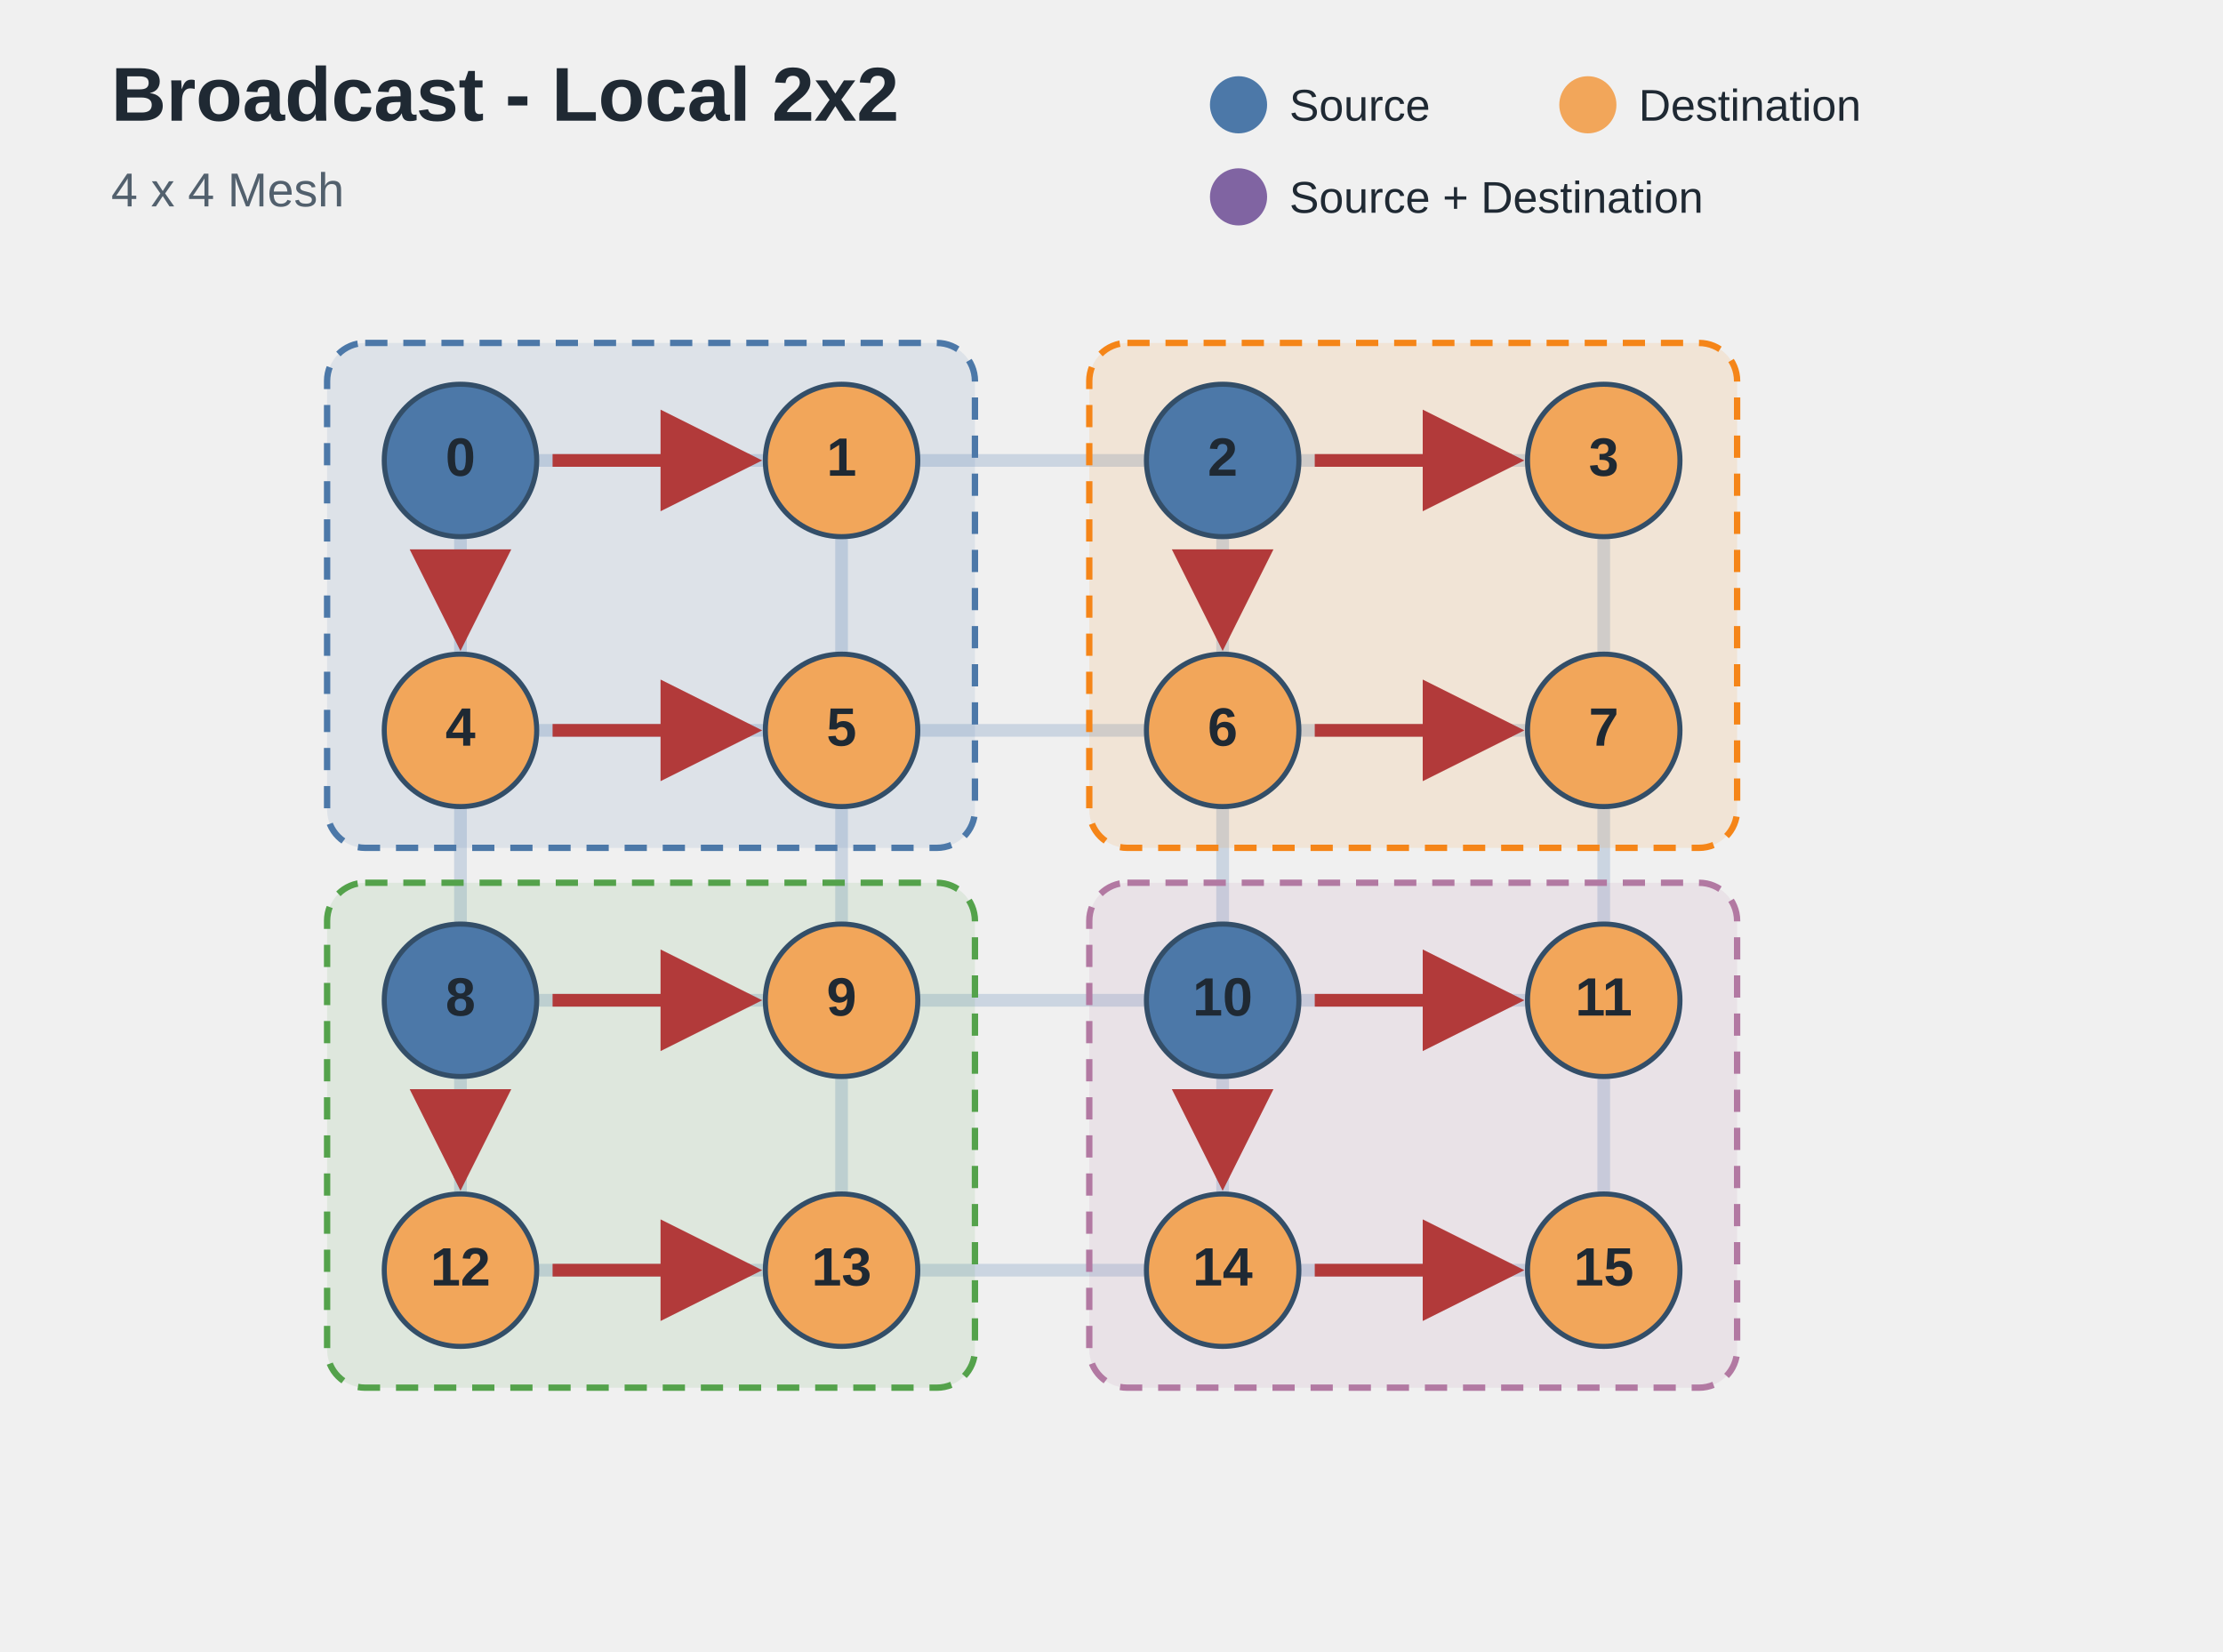
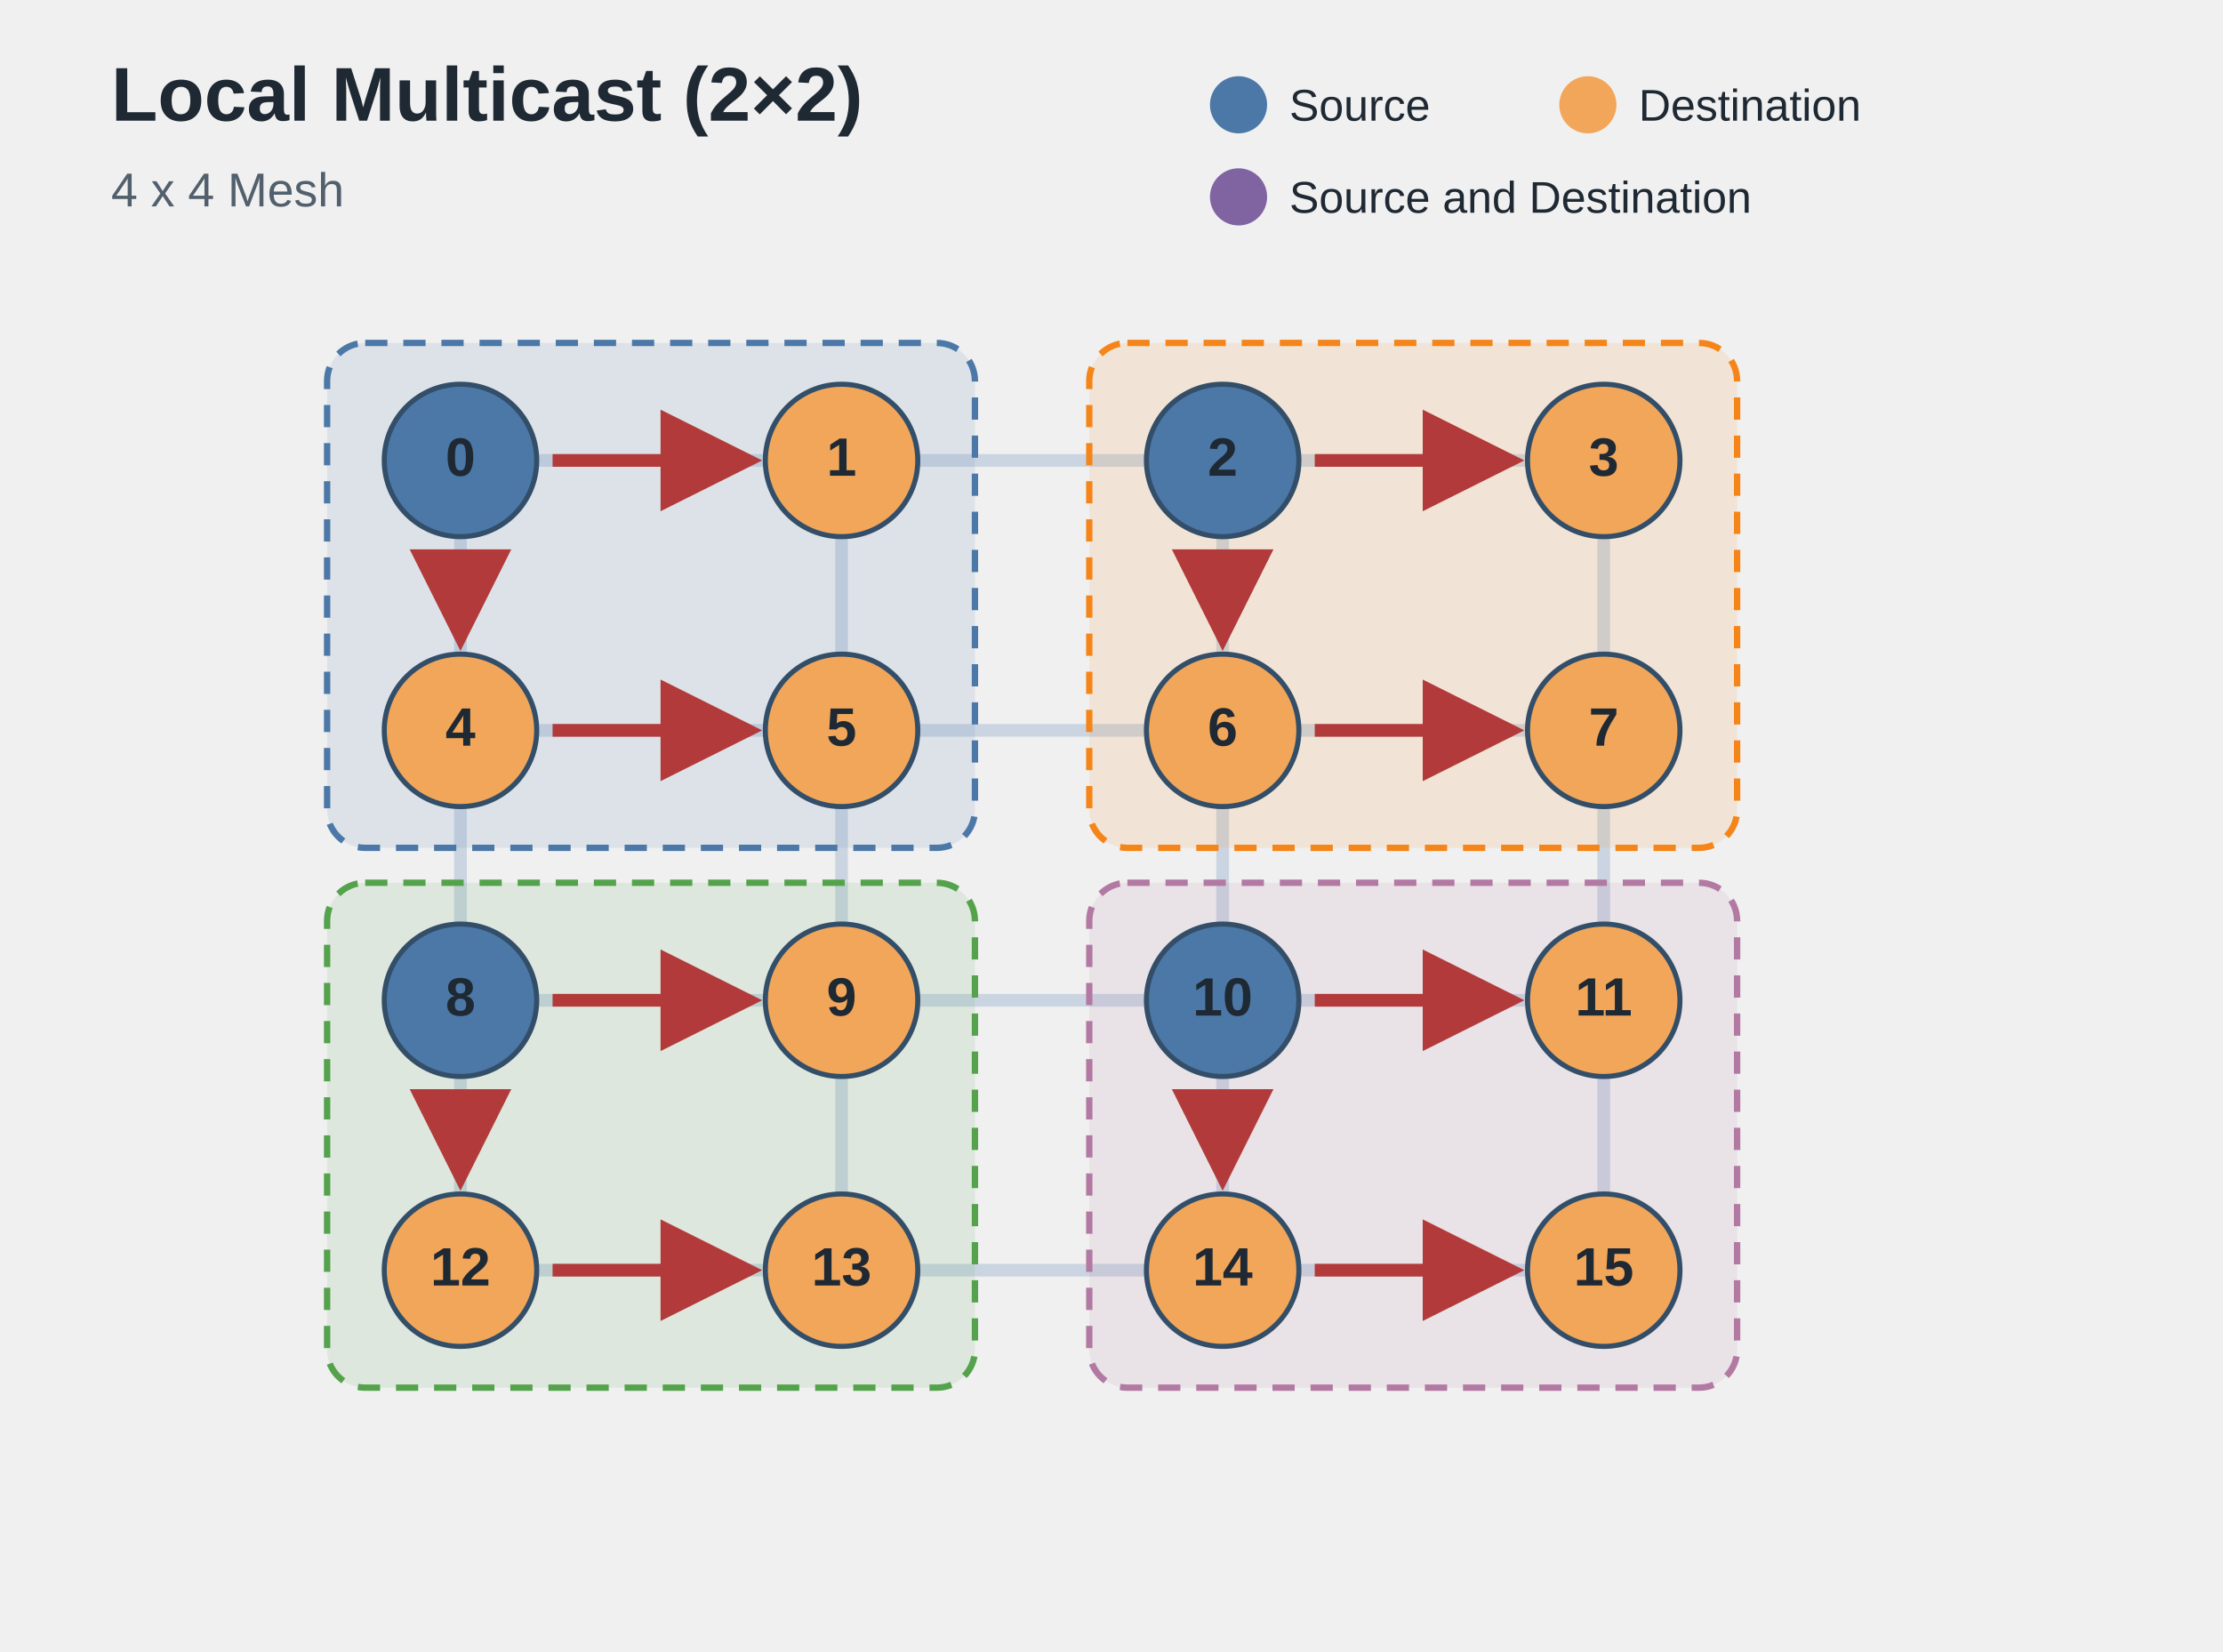
<svg xmlns="http://www.w3.org/2000/svg" width="700" height="520" viewBox="0 0 700 520">
  <defs>
    <marker id="arrow" markerWidth="8" markerHeight="8" refX="7" refY="4" orient="auto">
      <path d="M0,0 L8,4 L0,8 Z" fill="#b23a3a" />
    </marker>
    <marker id="arrow-start" markerWidth="8" markerHeight="8" refX="1" refY="4" orient="auto">
      <path d="M8,0 L0,4 L8,8 Z" fill="#b23a3a" />
    </marker>
  </defs>
  <style>text{font-family:Arial,Helvetica,sans-serif;fill:#1f2933}.title{font-size:24px;font-weight:700}.subtitle{font-size:15px;fill:#52606d}.node{stroke:#334e68;stroke-width:1.6}.node-id{font-size:17px;font-weight:700;text-anchor:middle;dominant-baseline:middle}.mesh{stroke:#cbd5e1;stroke-width:4}.flow{stroke:#b23a3a;stroke-width:4;fill:none;marker-end:url(#arrow)}.both{marker-start:url(#arrow-start)}.region{stroke-width:2;stroke-dasharray:7 5;fill-opacity:.12}.legend{font-size:14px}</style>
-   <text class="title" x="35" y="38">Broadcast - Local 2x2</text>
+   <text class="title" x="35" y="38">Local Multicast (2×2)</text>
  <text class="subtitle" x="35" y="65">4 x 4 Mesh</text>
  <line class="mesh" x1="145" y1="145" x2="265" y2="145" />
  <line class="mesh" x1="265" y1="145" x2="385" y2="145" />
  <line class="mesh" x1="385" y1="145" x2="505" y2="145" />
  <line class="mesh" x1="145" y1="230" x2="265" y2="230" />
  <line class="mesh" x1="265" y1="230" x2="385" y2="230" />
  <line class="mesh" x1="385" y1="230" x2="505" y2="230" />
  <line class="mesh" x1="145" y1="315" x2="265" y2="315" />
  <line class="mesh" x1="265" y1="315" x2="385" y2="315" />
  <line class="mesh" x1="385" y1="315" x2="505" y2="315" />
  <line class="mesh" x1="145" y1="400" x2="265" y2="400" />
  <line class="mesh" x1="265" y1="400" x2="385" y2="400" />
  <line class="mesh" x1="385" y1="400" x2="505" y2="400" />
  <line class="mesh" x1="145" y1="145" x2="145" y2="230" />
  <line class="mesh" x1="145" y1="230" x2="145" y2="315" />
  <line class="mesh" x1="145" y1="315" x2="145" y2="400" />
  <line class="mesh" x1="265" y1="145" x2="265" y2="230" />
  <line class="mesh" x1="265" y1="230" x2="265" y2="315" />
  <line class="mesh" x1="265" y1="315" x2="265" y2="400" />
  <line class="mesh" x1="385" y1="145" x2="385" y2="230" />
  <line class="mesh" x1="385" y1="230" x2="385" y2="315" />
  <line class="mesh" x1="385" y1="315" x2="385" y2="400" />
  <line class="mesh" x1="505" y1="145" x2="505" y2="230" />
  <line class="mesh" x1="505" y1="230" x2="505" y2="315" />
  <line class="mesh" x1="505" y1="315" x2="505" y2="400" />
  <rect class="region" x="103" y="108" width="204" height="159" rx="12" stroke="#4c78a8" fill="#4c78a8" />
  <rect class="region" x="343" y="108" width="204" height="159" rx="12" stroke="#f58518" fill="#f58518" />
  <rect class="region" x="103" y="278" width="204" height="159" rx="12" stroke="#54a24b" fill="#54a24b" />
  <rect class="region" x="343" y="278" width="204" height="159" rx="12" stroke="#b279a2" fill="#b279a2" />
  <line class="flow" x1="174.0" y1="145.0" x2="236.0" y2="145.0" />
  <line class="flow" x1="145.0" y1="174.0" x2="145.0" y2="201.0" />
  <line class="flow" x1="174.0" y1="230.0" x2="236.0" y2="230.0" />
  <line class="flow" x1="414.0" y1="145.0" x2="476.0" y2="145.0" />
  <line class="flow" x1="385.0" y1="174.0" x2="385.0" y2="201.0" />
  <line class="flow" x1="414.0" y1="230.0" x2="476.0" y2="230.0" />
  <line class="flow" x1="174.0" y1="315.0" x2="236.0" y2="315.0" />
  <line class="flow" x1="145.0" y1="344.0" x2="145.0" y2="371.0" />
  <line class="flow" x1="174.0" y1="400.0" x2="236.0" y2="400.0" />
  <line class="flow" x1="414.0" y1="315.0" x2="476.0" y2="315.0" />
  <line class="flow" x1="385.0" y1="344.0" x2="385.0" y2="371.0" />
  <line class="flow" x1="414.0" y1="400.0" x2="476.0" y2="400.0" />
  <circle class="node" cx="145" cy="145" r="24" fill="#4c78a8" />
  <text class="node-id" x="145" y="145" fill="#ffffff">0</text>
  <circle class="node" cx="265" cy="145" r="24" fill="#f2a65a" />
  <text class="node-id" x="265" y="145" fill="#ffffff">1</text>
  <circle class="node" cx="385" cy="145" r="24" fill="#4c78a8" />
  <text class="node-id" x="385" y="145" fill="#ffffff">2</text>
  <circle class="node" cx="505" cy="145" r="24" fill="#f2a65a" />
  <text class="node-id" x="505" y="145" fill="#ffffff">3</text>
  <circle class="node" cx="145" cy="230" r="24" fill="#f2a65a" />
  <text class="node-id" x="145" y="230" fill="#ffffff">4</text>
  <circle class="node" cx="265" cy="230" r="24" fill="#f2a65a" />
  <text class="node-id" x="265" y="230" fill="#ffffff">5</text>
  <circle class="node" cx="385" cy="230" r="24" fill="#f2a65a" />
  <text class="node-id" x="385" y="230" fill="#ffffff">6</text>
  <circle class="node" cx="505" cy="230" r="24" fill="#f2a65a" />
  <text class="node-id" x="505" y="230" fill="#ffffff">7</text>
  <circle class="node" cx="145" cy="315" r="24" fill="#4c78a8" />
  <text class="node-id" x="145" y="315" fill="#ffffff">8</text>
  <circle class="node" cx="265" cy="315" r="24" fill="#f2a65a" />
  <text class="node-id" x="265" y="315" fill="#ffffff">9</text>
  <circle class="node" cx="385" cy="315" r="24" fill="#4c78a8" />
  <text class="node-id" x="385" y="315" fill="#ffffff">10</text>
  <circle class="node" cx="505" cy="315" r="24" fill="#f2a65a" />
  <text class="node-id" x="505" y="315" fill="#ffffff">11</text>
  <circle class="node" cx="145" cy="400" r="24" fill="#f2a65a" />
  <text class="node-id" x="145" y="400" fill="#ffffff">12</text>
  <circle class="node" cx="265" cy="400" r="24" fill="#f2a65a" />
  <text class="node-id" x="265" y="400" fill="#ffffff">13</text>
  <circle class="node" cx="385" cy="400" r="24" fill="#f2a65a" />
  <text class="node-id" x="385" y="400" fill="#ffffff">14</text>
  <circle class="node" cx="505" cy="400" r="24" fill="#f2a65a" />
  <text class="node-id" x="505" y="400" fill="#ffffff">15</text>
  <circle cx="390" cy="33" r="9" fill="#4c78a8" />
  <text class="legend" x="406" y="38">Source</text>
  <circle cx="500" cy="33" r="9" fill="#f2a65a" />
  <text class="legend" x="516" y="38">Destination</text>
  <circle cx="390" cy="62" r="9" fill="#8064a2" />
-   <text class="legend" x="406" y="67">Source + Destination</text>
+   <text class="legend" x="406" y="67">Source and Destination</text>
</svg>
